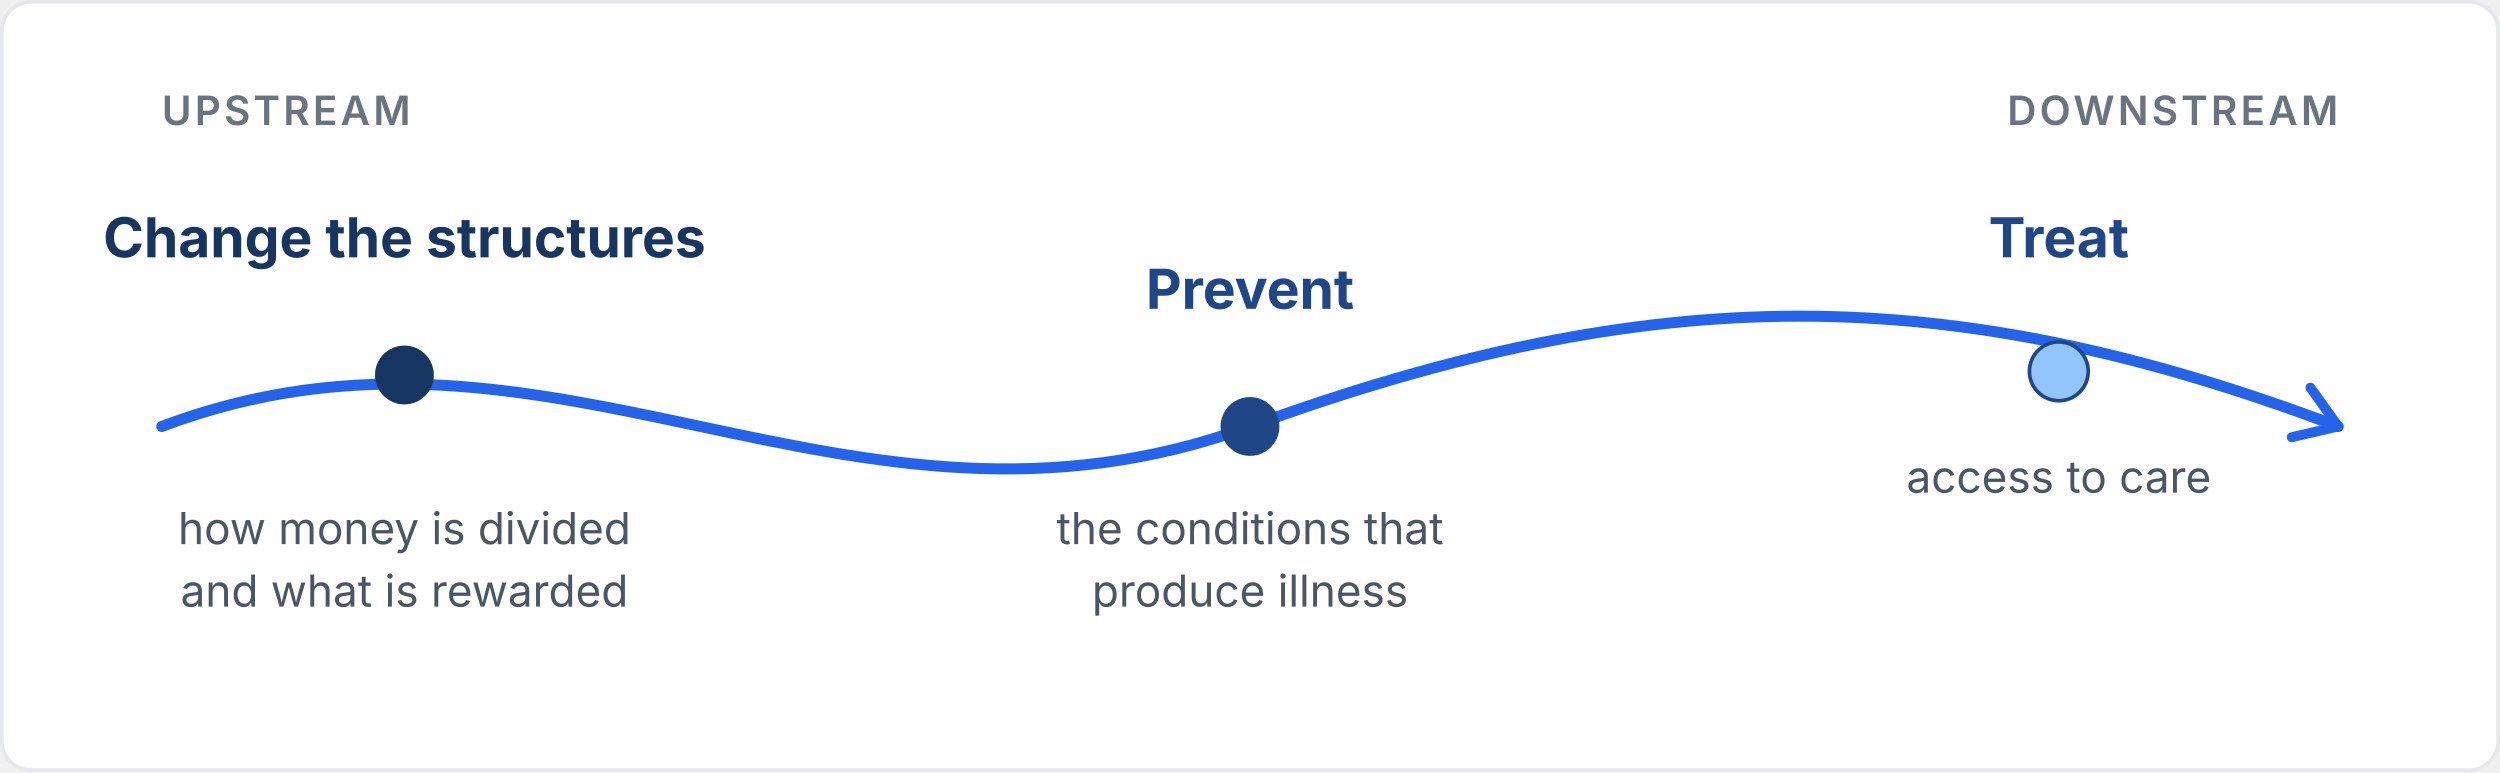
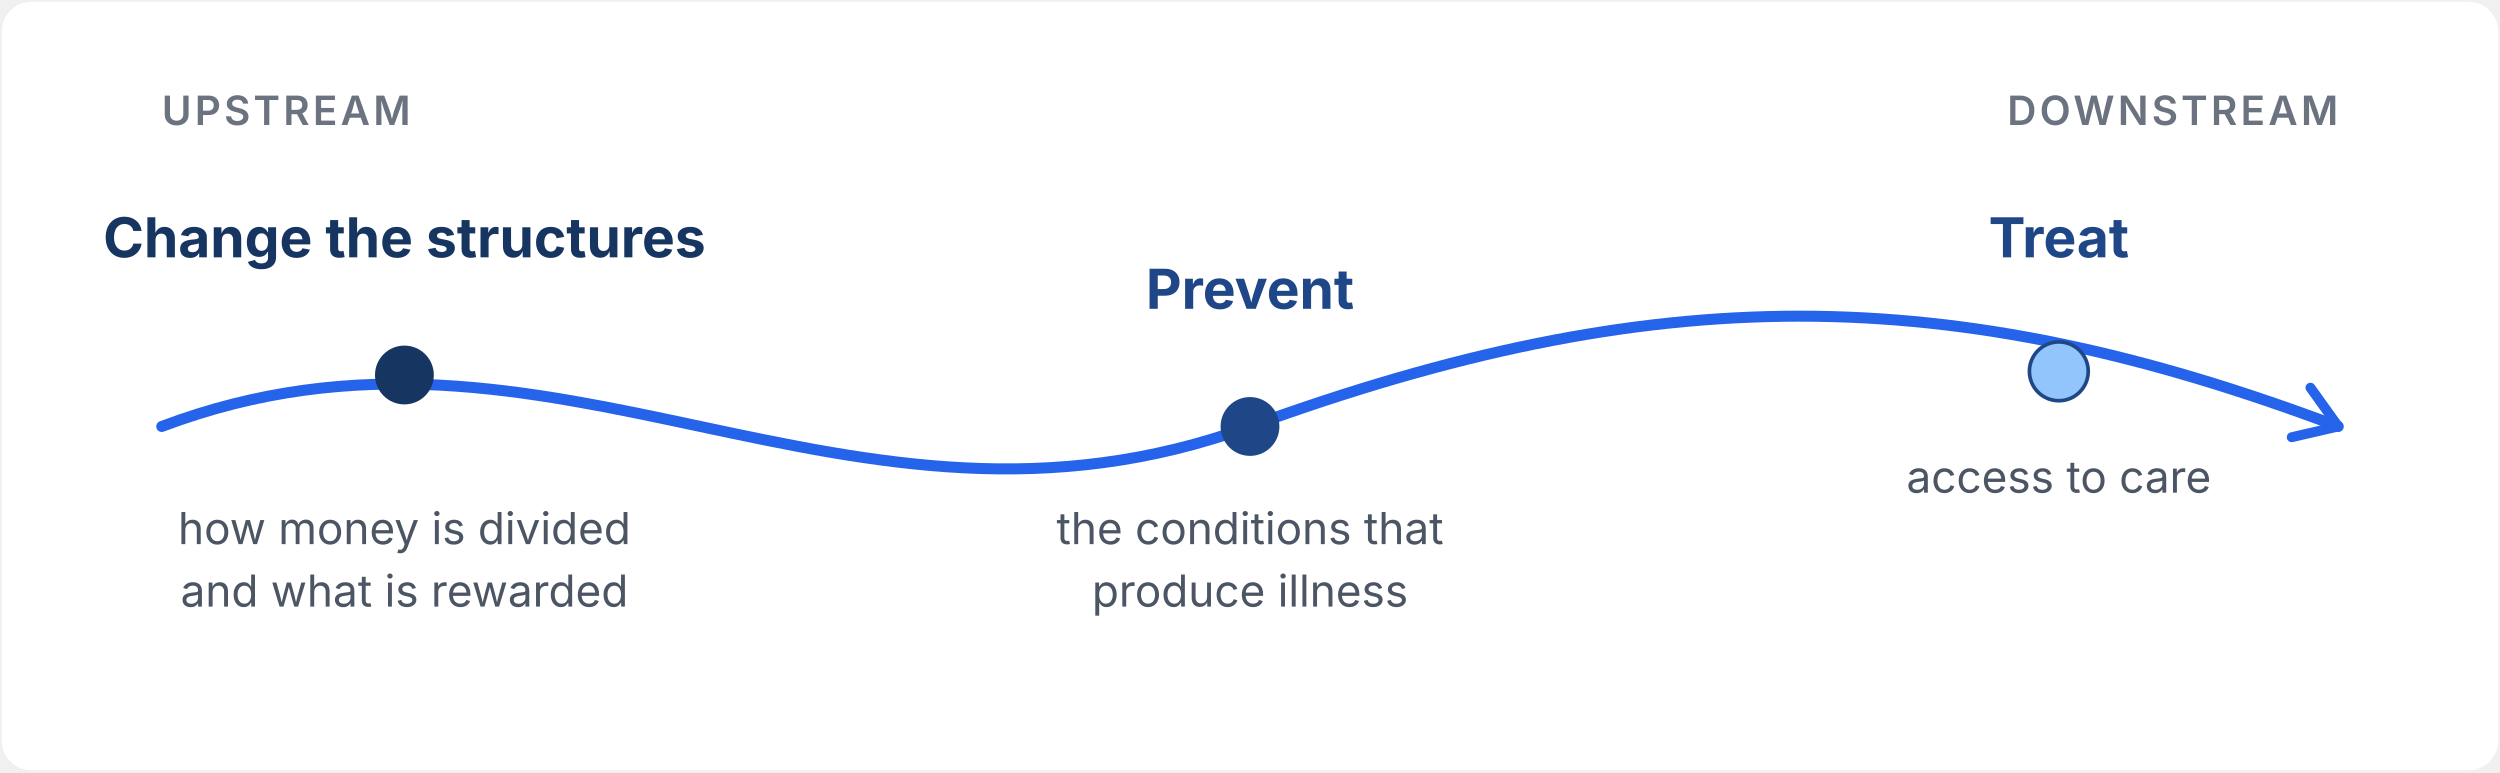
<svg xmlns="http://www.w3.org/2000/svg" viewBox="0 0 680 210" width="680" height="210" role="img" aria-labelledby="t d" font-family="Inter, -apple-system, 'Segoe UI', Roboto, sans-serif">
  <defs>
    <marker id="arrow" viewBox="0 0 10 10" refX="8" refY="5" markerWidth="6" markerHeight="6" orient="auto-start-reverse">
      <path d="M2 1L8 5L2 9" fill="none" stroke="#2563eb" stroke-width="1.5" stroke-linecap="round" stroke-linejoin="round" />
    </marker>
  </defs>
-   <rect x="0.5" y="0.5" width="679" height="209" rx="8" fill="#ffffff" stroke="#e5e7eb" />
+   <rect x="0.5" y="0.5" width="679" height="209" rx="8" fill="#ffffff" />
  <text x="44" y="34" font-size="11" font-weight="600" letter-spacing="0.08em" fill="#6b7280">UPSTREAM</text>
  <text x="636" y="34" text-anchor="end" font-size="11" font-weight="600" letter-spacing="0.08em" fill="#6b7280">DOWNSTREAM</text>
  <path d="M44 116 C150 76, 230 156, 340 116 S 530 76, 636 116" fill="none" stroke="#2563eb" stroke-width="3" stroke-linecap="round" marker-end="url(#arrow)" />
  <circle cx="110" cy="102" r="8" fill="#163561" />
  <circle cx="340" cy="116" r="8" fill="#1f4788" />
  <circle cx="560" cy="101" r="8" fill="#93c5fd" stroke="#1f4788" stroke-width="1" />
  <text x="110" y="70" text-anchor="middle" font-size="15" font-weight="700" fill="#163561">Change the structures</text>
  <text x="110" y="148" text-anchor="middle" font-size="12" fill="#4b5563">how money is divided</text>
  <text x="110" y="165" text-anchor="middle" font-size="12" fill="#4b5563">and what is rewarded</text>
  <text x="340" y="84" text-anchor="middle" font-size="15" font-weight="700" fill="#1f4788">Prevent</text>
  <text x="340" y="148" text-anchor="middle" font-size="12" fill="#4b5563">the conditions that</text>
  <text x="340" y="165" text-anchor="middle" font-size="12" fill="#4b5563">produce illness</text>
  <text x="560" y="70" text-anchor="middle" font-size="15" font-weight="700" fill="#1f4788">Treat</text>
  <text x="560" y="134" text-anchor="middle" font-size="12" fill="#4b5563">access to care</text>
</svg>
